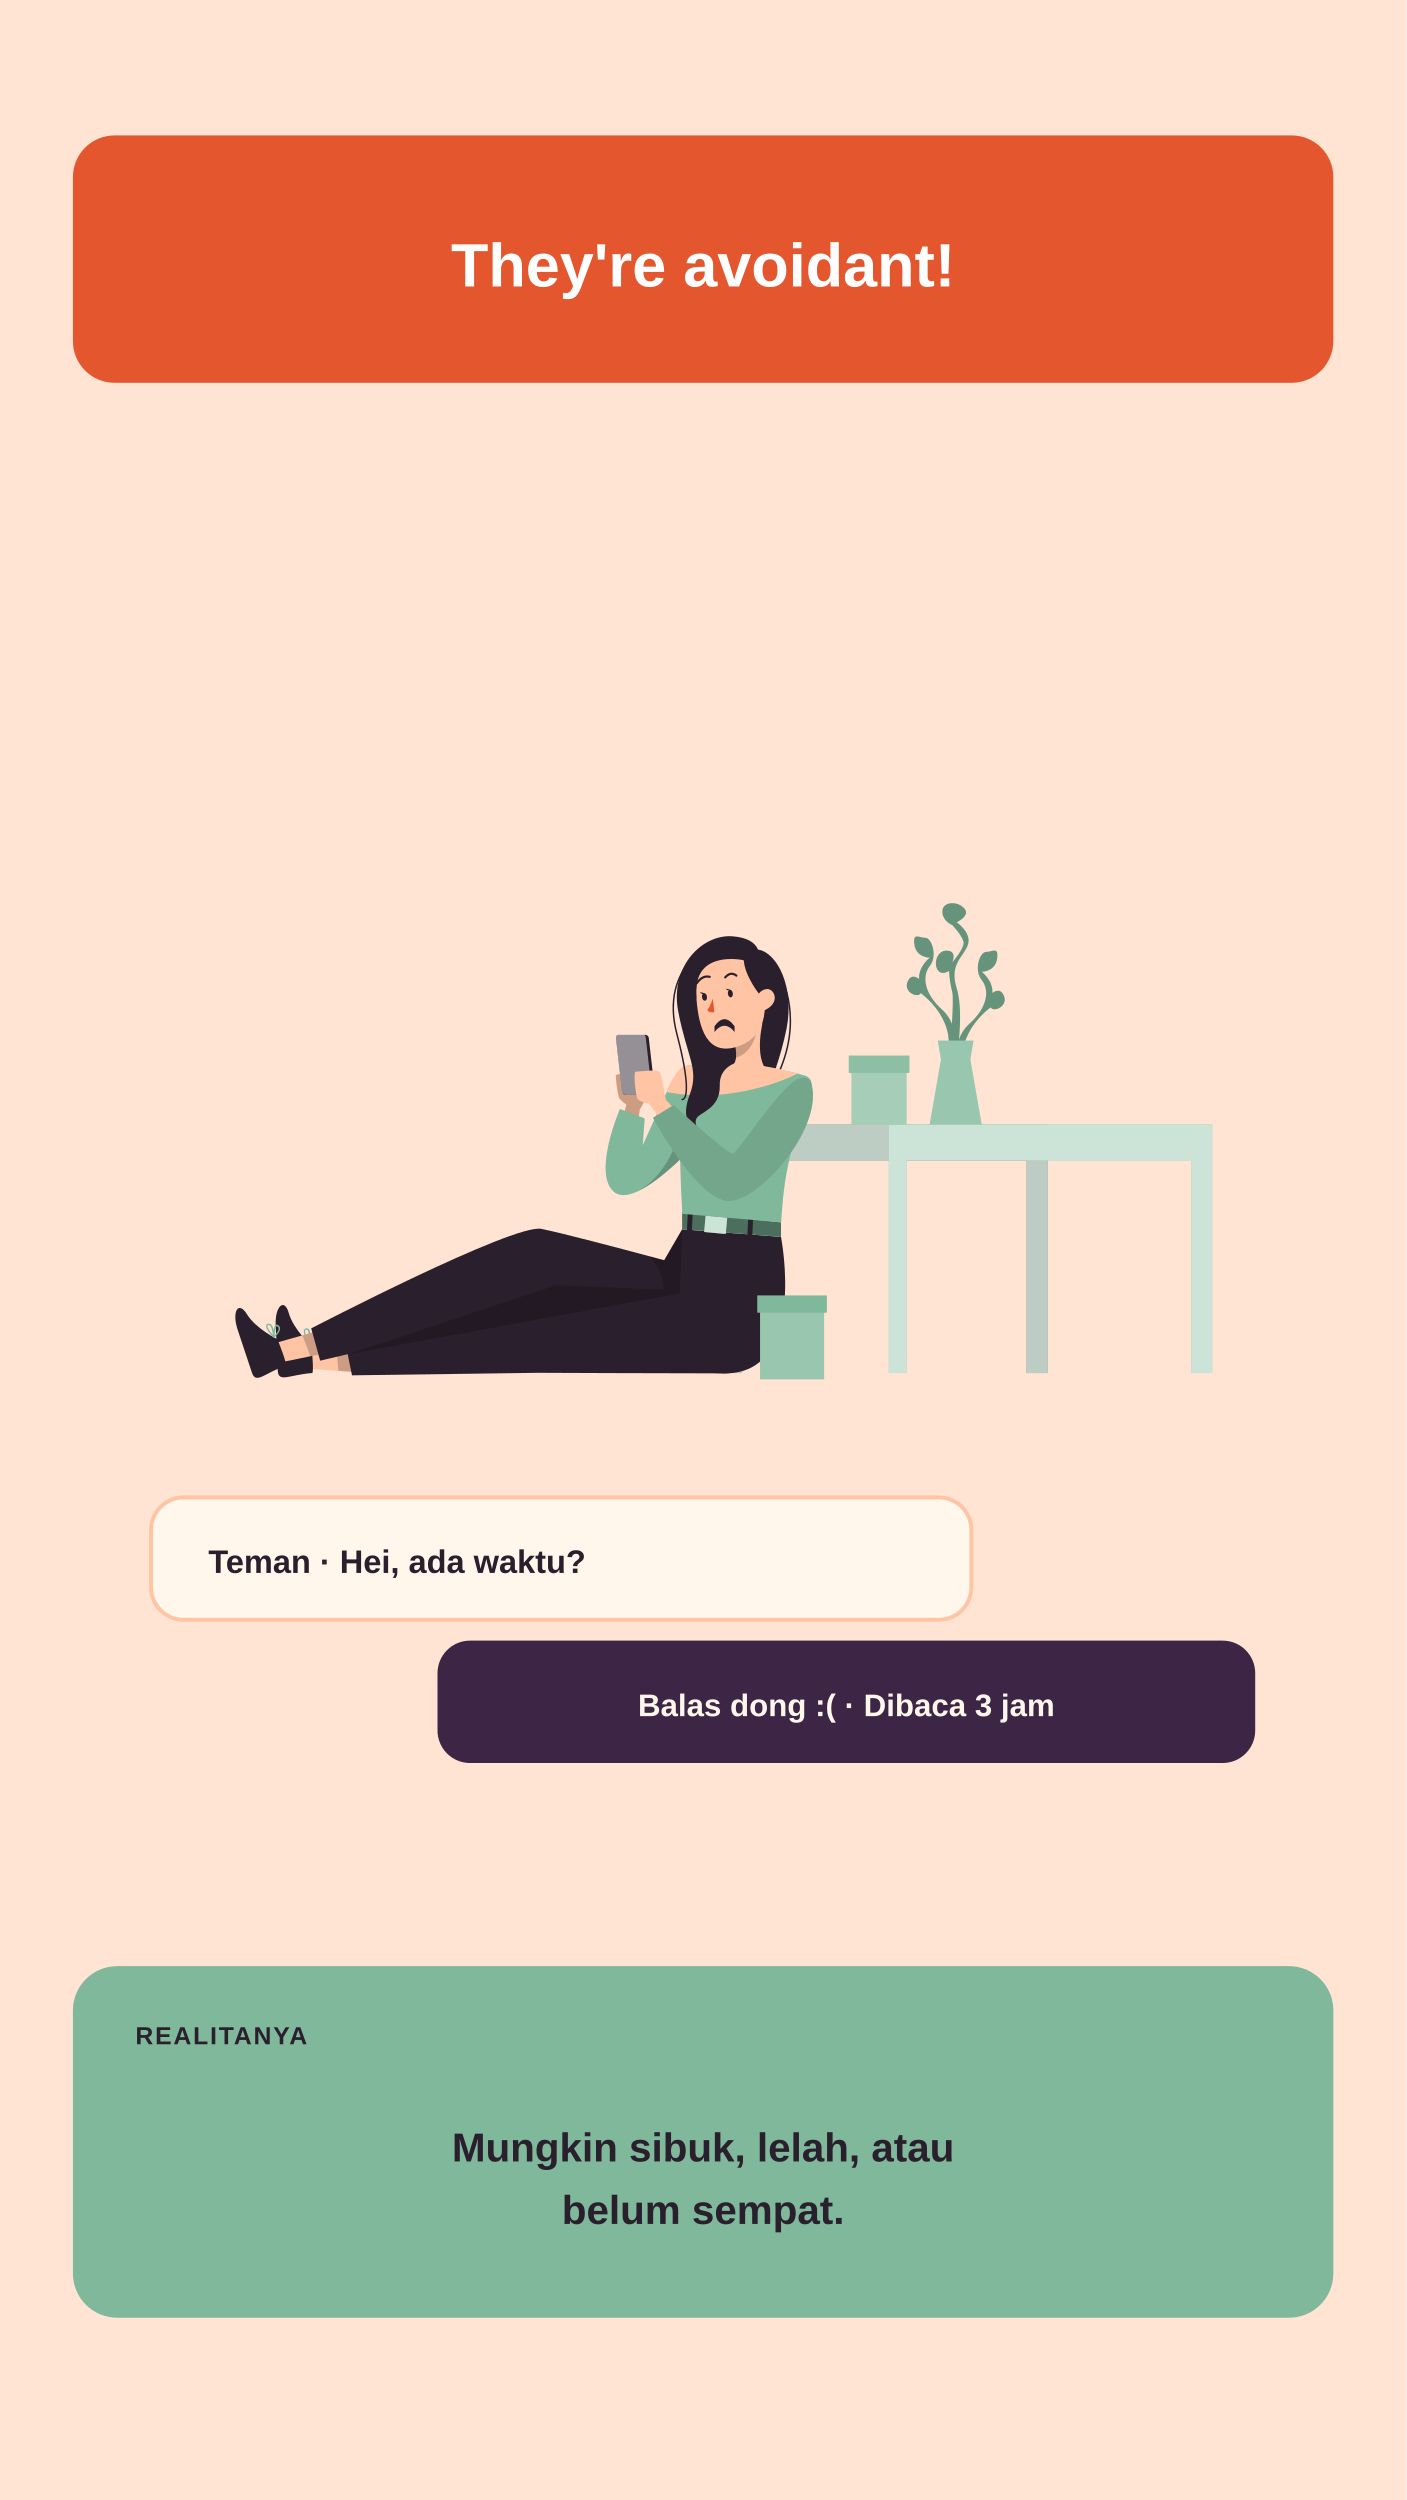
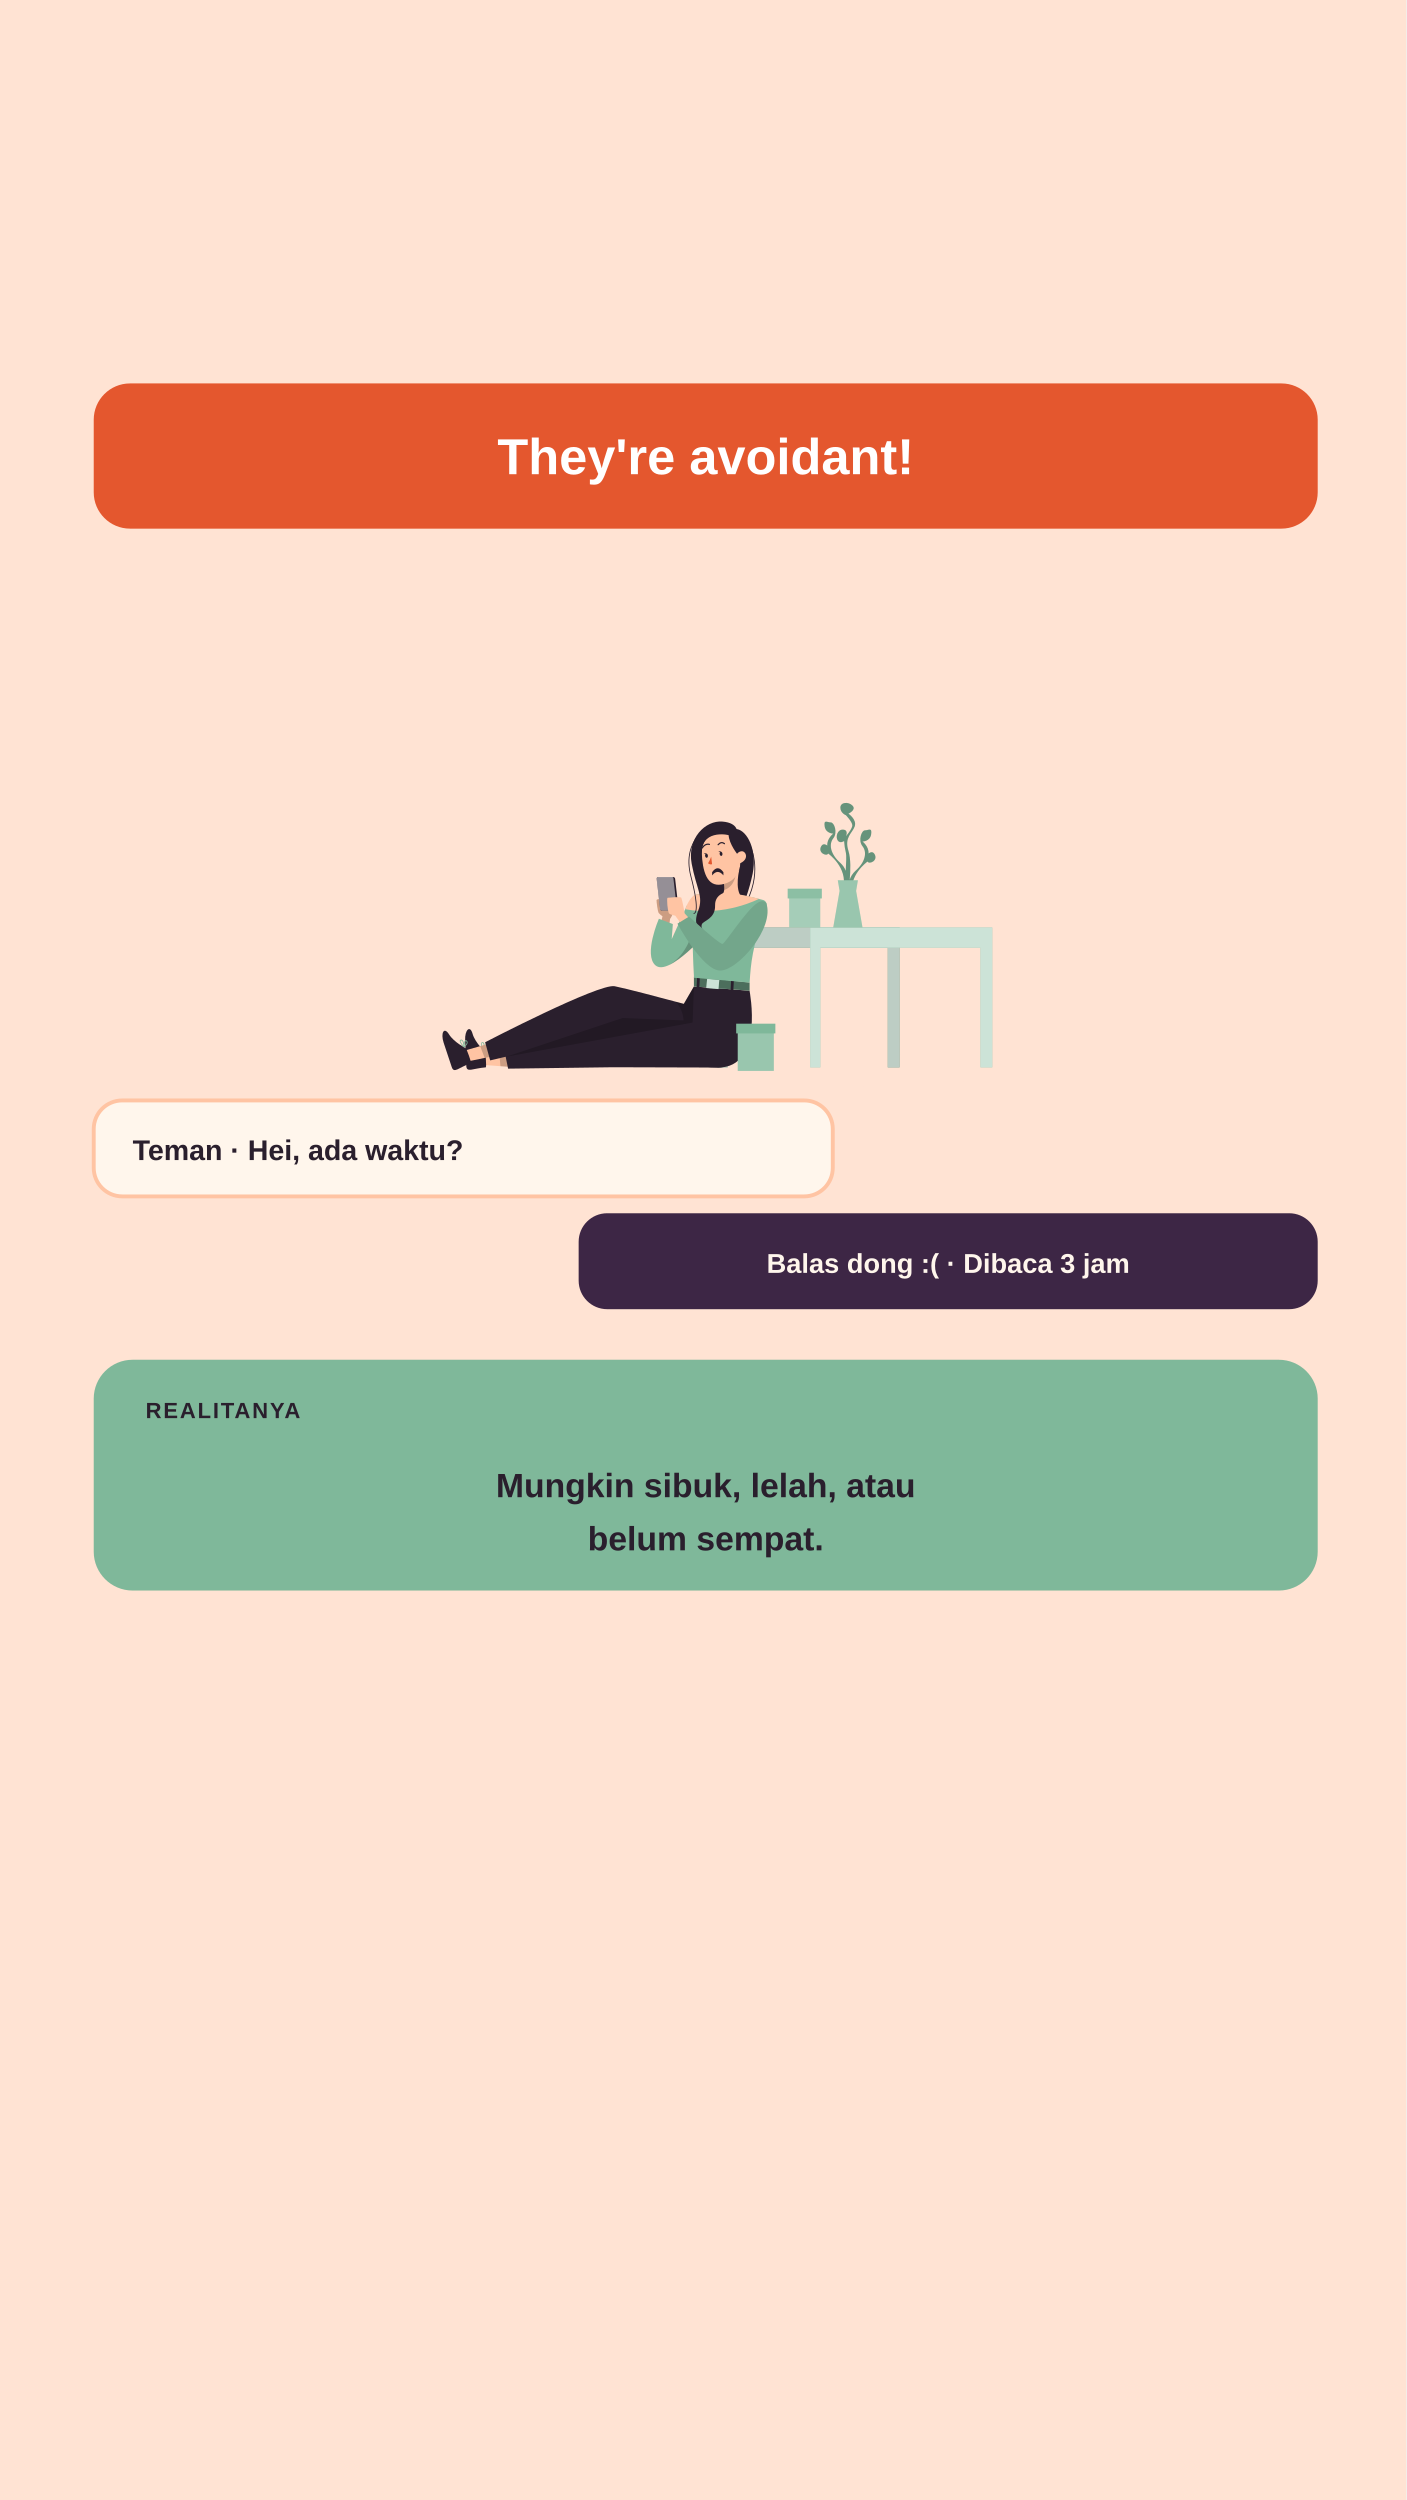
<svg xmlns="http://www.w3.org/2000/svg" width="1080" height="1920" viewBox="0 0 1080 1920" role="img" aria-labelledby="frame-title frame-desc" data-format="portrait-9x16" data-frame="03A">
  <rect x="0" y="0" width="1080" height="1920" fill="#FFE3D3" rx="0" id="scene-background" />
-   <svg x="-110" y="100" width="1300" height="1150" viewBox="0 0 500 500" preserveAspectRatio="xMidYMid meet" overflow="hidden" aria-label="Texting illustration, Storyset Rafiki">
-     <g id="stexting-freepik--Shadow--inject-2">
-       <ellipse id="stexting-freepik--path--inject-2" cx="250" cy="416.24" rx="193.89" ry="11.32" style="fill:#FFE3D3" />
+   <g id="short-video-safe-composition" transform="translate(4.27 13.66) scale(0.99578)">
+     <svg x="150" y="270" width="780" height="650" viewBox="0 0 500 500" preserveAspectRatio="xMidYMid meet" overflow="hidden" aria-label="Texting illustration, Storyset Rafiki">
+       <g id="stexting-freepik--Shadow--inject-2">
+         <ellipse id="stexting-freepik--path--inject-2" cx="250" cy="416.24" rx="193.89" ry="11.32" style="fill:#FFE3D3" />
+       </g>
+       <g id="stexting-freepik--Table--inject-2">
+         <polygon points="257 332 257 415 263 415 263 344 358 344 358 415 365 415 365 332 257 332" style="fill:#7FB89A" />
+         <polygon points="257 332 257 415 263 415 263 344 358 344 358 415 365 415 365 332 257 332" style="opacity:0.3;isolation:isolate" />
+         <polygon points="257 332 257 415 263 415 263 344 358 344 358 415 365 415 365 332 257 332" style="fill:#fff;opacity:0.6;isolation:isolate" />
+         <polygon points="312 332 312 415 318 415 318 344 413 344 413 415 420 415 420 332 312 332" style="fill:#7FB89A" />
+         <polygon points="312 332 312 415 318 415 318 344 413 344 413 415 420 415 420 332 312 332" style="fill:#fff;opacity:0.6;isolation:isolate" />
+         <path d="M350.12,288.4c-1.34-2.2-3.54-.28-3.54-.28.31-4.23-3.57-7.11-3.57-7.11s4.51,0,5.14-4.31-1.57-2.3-3.64-2.33-4.23,6-1.5,9.4,2,9.2-4.3,14.77a12.36,12.36,0,0,0-3.29,5.13c.48-5.12.75-12.34-.76-17.15-2.56-8.19,2.32-10.39,3.73-14.48s-3.73-7.56-3.73-7.56,4.83-2.2,2.47-4.72-7.24-2.18-7.24,1.12,3.31,4.55,3.31,4.55,3.78,3.93,3.78,6-3.78,6.45-3.78,6.45,1.73-3.77-1.73-3.93-4.57,4.4-3.15,6.45,3.78.31,3.78.31a39.44,39.44,0,0,0,1.08,7.08c.35,1.18.19,5.8-.11,10.6a12,12,0,0,0-3.07-4.55c-6.29-5.57-7-11.37-4.3-14.77s.57-9.43-1.5-9.4-4.27-2-3.64,2.33,5.14,4.31,5.14,4.31-3.88,2.88-3.57,7.11c0,0-2.2-1.92-3.54.28-2.39,3.94,3.15,6.38,4.08,4.44,0,0,11.74,8.31,8.91,20.27l.66,1c-.09,1-.14,1.55-.14,1.55l.92-.39,1,1.54a36,36,0,0,0,.27,5.2l2.8-4.15c-2.83-12,8.91-20.27,8.91-20.27C347,294.78,352.51,292.34,350.12,288.4Z" style="fill:#7FB89A" />
+         <path d="M350.12,288.4c-1.34-2.2-3.54-.28-3.54-.28.31-4.23-3.57-7.11-3.57-7.11s4.51,0,5.14-4.31-1.57-2.3-3.64-2.33-4.23,6-1.5,9.4,2,9.2-4.3,14.77a12.36,12.36,0,0,0-3.29,5.13c.48-5.12.75-12.34-.76-17.15-2.56-8.19,2.32-10.39,3.73-14.48s-3.73-7.56-3.73-7.56,4.83-2.2,2.47-4.72-7.24-2.18-7.24,1.12,3.31,4.55,3.31,4.55,3.78,3.93,3.78,6-3.78,6.45-3.78,6.45,1.73-3.77-1.73-3.93-4.57,4.4-3.15,6.45,3.78.31,3.78.31a39.44,39.44,0,0,0,1.08,7.08c.35,1.18.19,5.8-.11,10.6a12,12,0,0,0-3.07-4.55c-6.29-5.57-7-11.37-4.3-14.77s.57-9.43-1.5-9.4-4.27-2-3.64,2.33,5.14,4.31,5.14,4.31-3.88,2.88-3.57,7.11c0,0-2.2-1.92-3.54.28-2.39,3.94,3.15,6.38,4.08,4.44,0,0,11.74,8.31,8.91,20.27l.66,1c-.09,1-.14,1.55-.14,1.55l.92-.39,1,1.54a36,36,0,0,0,.27,5.2l2.8-4.15c-2.83-12,8.91-20.27,8.91-20.27C347,294.78,352.51,292.34,350.12,288.4Z" style="opacity:0.2;isolation:isolate" />
+         <polygon points="343.01 332 339.22 310.31 340.29 304 328.36 304 329.43 310.31 325.65 332 343.01 332" style="fill:#7FB89A" />
+         <polygon points="343.01 332 339.22 310.31 340.29 304 328.36 304 329.43 310.31 325.65 332 343.01 332" style="fill:#fff;opacity:0.2;isolation:isolate" />
+         <rect x="299.56" y="311.67" width="18.37" height="20.33" style="fill:#7FB89A" />
+         <rect x="299.56" y="311.67" width="18.37" height="20.33" style="fill:#fff;opacity:0.3;isolation:isolate" />
+         <rect x="298.63" y="309" width="20.25" height="5.77" style="fill:#7FB89A" />
+         <rect x="298.63" y="309" width="20.25" height="5.77" style="fill:#fff;opacity:0.1;isolation:isolate" />
+       </g>
+       <g id="stexting-freepik--character-2--inject-2">
+         <polygon points="118.63 406.86 118.94 413.62 128.4 414.3 137.08 414.91 138.02 406.83 127.76 406.84 118.63 406.86" style="fill:#FFC4A3" />
+         <path d="M119.44,415c.74-.05-.26-9.17-.26-9.17s-6-5.37-7.51-10.79-4.68-2.2-4.4,3.91.48,10.78.68,15.12S111.73,415.57,119.44,415Z" style="fill:#2A1F2D" />
+         <path d="M118.17,405H118s0,0,0,0,0,0,0-.07c-.31-.6-1.85-3.61-1.13-4.56a.89.89,0,0,1,1-.27,1,1,0,0,1,.64.47,3.74,3.74,0,0,1,.32,2c.36-.77.82-1.44,1.3-1.49.31,0,.58.16.79.57a1.36,1.36,0,0,1,.09,1.18c-.46,1.26-2.54,2.11-2.65,2.16Zm1.92-3h0c-.41,0-1.07,1.17-1.52,2.55a4.27,4.27,0,0,0,1.9-1.77.62.62,0,0,0-.06-.63A.33.33,0,0,0,120.09,402Zm-2.63-1.48a.3.3,0,0,0-.27.11c-.33.45.25,2.1.88,3.42.18-1,.34-2.61-.06-3.26a.54.54,0,0,0-.34-.24Z" style="fill:#7FB89A" />
+         <polygon points="127.55 406.85 128.21 414.31 136.99 414.92 137.97 406.83 127.55 406.85" style="opacity:0.2;isolation:isolate" />
+         <polygon points="107.61 404.85 109.75 411.26 119.04 409.35 127.56 407.57 126.26 399.54 116.39 402.35 107.61 404.85" style="fill:#FFC4A3" />
+         <path d="M110.62,412.5c.7-.25-2.75-8.76-2.75-8.76s-7.21-3.54-10.16-8.33-5.11-.84-3.18,5,3.41,10.24,4.78,14.37S103.34,415.11,110.62,412.5Z" style="fill:#2A1F2D" />
+         <path d="M106.6,403.13s0,0,0,0,0,0-.06,0a.14.14,0,0,1-.08-.05c-.47-.48-2.77-2.95-2.35-4.06a.87.87,0,0,1,.86-.52,1,1,0,0,1,.74.27,3.7,3.7,0,0,1,.86,1.88c.15-.83.4-1.6.85-1.78.29-.12.6,0,.92.33a1.39,1.39,0,0,1,.4,1.11c-.1,1.34-1.88,2.75-2,2.81H107V403h-.14S106.65,403.13,106.6,403.13Zm1-3.77h0c-.38.15-.64,1.62-.7,3.07a4.06,4.06,0,0,0,1.37-2.11,1,1,0,0,0-.27-.75C107.87,399.49,107.73,399.36,107.61,399.36ZM105,399h0c-.37,0-.42.16-.44.21-.2.52.81,1.95,1.78,3.05-.11-1.05-.38-2.61-1-3.12A.52.52,0,0,0,105,399Z" style="fill:#7FB89A" />
+         <polygon points="116.19 402.41 118.86 409.4 127.47 407.6 126.22 399.56 116.19 402.41" style="opacity:0.2;isolation:isolate" />
+         <path d="M257.37,415.11c-23.37,0-49.45-14.15-61-18.31a14.15,14.15,0,0,0-4.74-1.15c-5.07.24-42.57,8.91-60.28,13.06l-.08,0-9.14,2.16-3-10.78S186.67,365,196,366.86c7.08,1.42,27,6.72,36.24,9.19l4.76,1.28L243,367l33,2.53S285,415.11,257.37,415.11Z" style="fill:#2A1F2D" />
+         <path d="M130.11,402.88l2.65,12.88,62.24-.84s45.07.19,62.37.19.95-31.11.95-31.11Z" style="fill:#2A1F2D" />
+         <path d="M243,367l-.78,21.41-45.81,8.4-65,11.91,69.25-23,36.2,1.43a18.15,18.15,0,0,0-4.6-11.11l4.76,1.28Z" style="opacity:0.2;isolation:isolate" />
+         <polygon points="276 364.68 276 369.52 243 366.99 243 361.27 276 364.68" style="fill:#7FB89A" />
+         <polygon points="276 364.68 276 369.52 243 366.99 243 361.27 276 364.68" style="opacity:0.4;isolation:isolate" />
+         <rect x="264.89" y="362.69" width="1.64" height="8.35" transform="translate(512.37 746.8) rotate(-177.08)" style="fill:#2A1F2D" />
+         <rect x="250.56" y="362.76" width="7.24" height="5.49" transform="translate(474.74 752.23) rotate(-174.88)" style="fill:#7FB89A" />
+         <rect x="244.73" y="360.48" width="1.64" height="8.35" transform="translate(472.21 741.34) rotate(-177.08)" style="fill:#2A1F2D" />
+         <rect x="250.56" y="362.76" width="7.24" height="5.49" transform="translate(474.74 752.23) rotate(-174.88)" style="fill:#fff;opacity:0.6;isolation:isolate" />
+         <path d="M225.13,314.75s-4.2.25-4.29,1,.66,6.86,1.29,7.68a13,13,0,0,0,2.25,1.95L222,334.75l5.38,2.22,1.5-10.14s2.37-2.7,1.37-5.83S225.13,314.75,225.13,314.75Z" style="fill:#FFC4A3" />
+         <path d="M225.13,314.75s-4.2.25-4.29,1,.66,6.86,1.29,7.68a13,13,0,0,0,2.25,1.95L222,334.75l5.38,2.22,1.5-10.14s2.37-2.7,1.37-5.83S225.13,314.75,225.13,314.75Z" style="opacity:0.2;isolation:isolate" />
+         <path d="M276,282.83s8,14.26-1.53,33.56" style="fill:none;stroke:#2A1F2D;stroke-linecap:round;stroke-linejoin:round;stroke-width:0.5px" />
+         <path d="M250.48,324l-2.78,14.2-.83.9c-2.7,2.88-11.43,11.85-18.66,15.21-3.16,1.47-6,1.86-8,.19-7.27-6.25,2-27.67,2-27.67L230.5,330l-.67,8.93,9-19.93Z" style="fill:#7FB89A" />
+         <path d="M246.87,339.1c-2.7,2.88-11.43,11.85-18.66,15.21,11.11-6.31,14-20.14,14-20.14Z" style="opacity:0.2;isolation:isolate" />
+         <path d="M268.68,273.67c5.87,1.13,12,12.15,9.15,26.49a114.67,114.67,0,0,1-9.15,26.67L250.48,324S247,269.5,268.68,273.67Z" style="fill:#2A1F2D" />
+         <path d="M243.05,361.85l33,2.85c.78-12.27,1.57-20.18,8.83-42.05l1.1-3.28a2.87,2.87,0,0,0-1.93-3.68,99.71,99.71,0,0,0-10.8-2.43,105.51,105.51,0,0,0-14.82-1.56c-6.43-.05-13.8.67-13.8.67s-1,.25-1.71,7.06C242.31,325.82,241.72,338.6,243.05,361.85Z" style="fill:#7FB89A" />
+         <path d="M265.07,311.69A130,130,0,0,1,281.63,315s-20.41,10.72-43.82,6.17c0,0,2.94-8.39,6.82-8.83C251.23,311.62,260,311.16,265.07,311.69Z" style="fill:#FFC4A3" />
+         <path d="M268.62,276.28s1.37-6.28-8.71-7.11-21.08,9.92-18.24,25,7.12,19.28,3.88,27.79.4,10.83,3.34,12.17c0,0-2-1.84-1.19-4s8.09-3.19,7.86-11.18,9-8.32,9-8.32Z" style="fill:#2A1F2D" />
+         <path d="M271.73,314.47S269.28,318,261.15,319c0,0-4-2.65-2.32-5.87,0,0,1.76-.55,2.14-3.35a13.58,13.58,0,0,0-.75-5.83c-.09-.3-.2-.62-.31-.94l10.28-6.43S266.57,309.6,271.73,314.47Z" style="fill:#FFC4A3" />
+         <path d="M267.88,300.3s-.55,7.35-6.91,9.47a13.58,13.58,0,0,0-.75-5.83C264,302,267.88,300.3,267.88,300.3Z" style="opacity:0.2;isolation:isolate" />
+         <path d="M257.37,276.22c-8.4,1.43-10.34,6.39-9.48,15.16,1.08,10.95,4.79,18.23,14.9,14.12C276.53,299.93,271.32,273.84,257.37,276.22Z" style="fill:#FFC4A3" />
+         <path d="M253.24,290a18.07,18.07,0,0,1-1.85,3.9,2.35,2.35,0,0,0,2.38.57Z" style="fill:#E4572E" />
+         <path d="M258.27,288.41c.1.7.56,1.2,1,1.14s.75-.69.65-1.38-.56-1.2-1-1.13S258.17,287.72,258.27,288.41Z" style="fill:#2A1F2D" />
+         <path d="M259.12,287l-1.59-.37S258.46,287.83,259.12,287Z" style="fill:#2A1F2D" />
+         <path d="M249.63,289.53c.11.7.56,1.2,1,1.14s.76-.69.66-1.38-.56-1.2-1-1.13S249.53,288.84,249.63,289.53Z" style="fill:#2A1F2D" />
+         <path d="M250.48,288.16l-1.59-.37S249.83,289,250.48,288.16Z" style="fill:#2A1F2D" />
+         <path d="M257.36,282.9 Q259.2,280.8 261.1,282.3" style="fill:none;stroke:#2A1F2D;stroke-linecap:round;stroke-linejoin:round;stroke-width:0.725px" />
+         <path d="M247.9,284.8 Q249.8,282.1 252.2,282.7" style="fill:none;stroke:#2A1F2D;stroke-linecap:round;stroke-linejoin:round;stroke-width:0.725px" />
+         <path d="M253.8,299.2 Q257.1,294.5 260.5,299.2 L260.5,301.1 Q257.1,297.0 253.8,301.1 Z" style="fill:#2A1F2D" />
+         <path d="M256.38,297.31l.45.8c2.27-.63,3.77-1.38,4.29-2.26a3.21,3.21,0,0,0-.3-.82A11.55,11.55,0,0,1,256.38,297.31Z" style="fill:none" />
+         <path d="M257.57,300.16c2.4-.67,3.3-1.77,3.56-2.79a8.08,8.08,0,0,0-2.52,1.27A3.07,3.07,0,0,0,257.57,300.16Z" style="fill:none" />
+         <path d="M269,288.81s-5.11-6.23-5.42-11.66c0,0-17.81-4-15.75,13.08,0,0-4.19-14.73,10.2-17.53s17.93,18.34,11.55,25.91C269.55,298.61,272.14,292.72,269,288.81Z" style="fill:#2A1F2D" />
+         <path d="M267.9,290.82a3.75,3.75,0,0,1,3.39-4.05c2.66-.16,4.81,5-1.45,7.37C268.94,294.48,268.26,293.66,267.9,290.82Z" style="fill:#FFC4A3" />
+         <path d="M253.77,271s-18.51,8-12.56,30.67,1.79,22,1.79,22" style="fill:none;stroke:#2A1F2D;stroke-linecap:round;stroke-linejoin:round;stroke-width:0.5px" />
+         <path d="M233.9,321.08a.82.82,0,0,1-.83.92h-9.14a1.05,1.05,0,0,1-1-.92l-2.05-18a.93.93,0,0,1,.83-1h9.14a1.18,1.18,0,0,1,1,1Z" style="fill:#2A1F2D" />
+         <path d="M230.84,302.92l2.07,18.22a.69.69,0,0,1-.72.86h-7.75c-.52,0-1.47-.29-1.53-.8l-2.07-18.28c-.06-.51.83-.92,1.35-.92h7.75A.94.94,0,0,1,230.84,302.92Z" style="fill:#fff;opacity:0.5" />
+         <path d="M242.25,328.88l-4.71-5.21s-1.54-8.42-2-9.29-7.37,0-8.12,0,0,8.46.83,9.29,3.67,1.33,3.67,1.33l5.66,7.88Z" style="fill:#FFC4A3" />
+         <path d="M285.94,317.57c5.06,14.68-16.69,39.78-27.19,40s-25.5-27.8-25.5-27.8l6.87-4.25s17.45,16,19.79,16.25c1.32.14,14-19.95,20.72-24.31C284.38,315,285.94,317.57,285.94,317.57Z" style="fill:#7FB89A" />
+         <path d="M285.94,317.57c5.06,14.68-16.69,39.78-27.19,40s-25.5-27.8-25.5-27.8l6.87-4.25s17.45,16,19.79,16.25c1.32.14,14-19.95,20.72-24.31C284.38,315,285.94,317.57,285.94,317.57Z" style="opacity:0.1;isolation:isolate" />
+       </g>
+       <g id="stexting-freepik--Jar--inject-2">
+         <rect x="269.01" y="391.75" width="21.38" height="25.34" style="fill:#7FB89A" />
+         <rect x="269.01" y="391.75" width="21.38" height="25.34" style="fill:#fff;opacity:0.2;isolation:isolate" />
+         <rect x="268.07" y="389.08" width="23.25" height="5.77" style="fill:#7FB89A" />
+       </g>
+     </svg>
+     <rect x="68" y="835" width="570" height="74" fill="#FFF6EC" rx="22" stroke="#FFC4A3" stroke-width="3" />
+     <text x="98" y="881" fill="#2A1F2D" font-family="Arial, Helvetica, sans-serif" font-size="22" font-weight="600" text-anchor="start" letter-spacing="0">
+       <tspan x="98" dy="0">Teman · Hei, ada waktu?</tspan>
+     </text>
+     <rect x="442" y="922" width="570" height="74" fill="#3D2645" rx="22" />
+     <text x="727" y="968" fill="#FFF6EC" font-family="Arial, Helvetica, sans-serif" font-size="21" font-weight="700" text-anchor="middle" letter-spacing="0">
+       <tspan x="727" dy="0">Balas dong :( · Dibaca 3 jam</tspan>
+     </text>
+     <g id="wrong-label-bubble">
+       <rect x="68" y="282" width="944" height="112" fill="#E4572E" rx="28" />
+       <text x="540" y="352" fill="#FFFFFF" font-family="Arial, Helvetica, sans-serif" font-size="39" font-weight="700" text-anchor="middle" letter-spacing="0">
+         <tspan x="540" dy="0">They're avoidant!</tspan>
+       </text>
    </g>
-     <g id="stexting-freepik--Table--inject-2">
-       <polygon points="257 332 257 415 263 415 263 344 358 344 358 415 365 415 365 332 257 332" style="fill:#7FB89A" />
-       <polygon points="257 332 257 415 263 415 263 344 358 344 358 415 365 415 365 332 257 332" style="opacity:0.3;isolation:isolate" />
-       <polygon points="257 332 257 415 263 415 263 344 358 344 358 415 365 415 365 332 257 332" style="fill:#fff;opacity:0.6;isolation:isolate" />
-       <polygon points="312 332 312 415 318 415 318 344 413 344 413 415 420 415 420 332 312 332" style="fill:#7FB89A" />
-       <polygon points="312 332 312 415 318 415 318 344 413 344 413 415 420 415 420 332 312 332" style="fill:#fff;opacity:0.6;isolation:isolate" />
-       <path d="M350.12,288.4c-1.34-2.2-3.54-.28-3.54-.28.31-4.23-3.57-7.11-3.57-7.11s4.51,0,5.14-4.31-1.57-2.3-3.64-2.33-4.23,6-1.5,9.4,2,9.2-4.3,14.77a12.36,12.36,0,0,0-3.29,5.13c.48-5.12.75-12.34-.76-17.15-2.56-8.19,2.32-10.39,3.73-14.48s-3.73-7.56-3.73-7.56,4.83-2.2,2.47-4.72-7.24-2.18-7.24,1.12,3.31,4.55,3.31,4.55,3.78,3.93,3.78,6-3.78,6.45-3.78,6.45,1.73-3.77-1.73-3.93-4.57,4.4-3.15,6.45,3.78.31,3.78.31a39.44,39.44,0,0,0,1.08,7.08c.35,1.18.19,5.8-.11,10.6a12,12,0,0,0-3.07-4.55c-6.29-5.57-7-11.37-4.3-14.77s.57-9.43-1.5-9.4-4.27-2-3.64,2.33,5.14,4.31,5.14,4.31-3.88,2.88-3.57,7.11c0,0-2.2-1.92-3.54.28-2.39,3.94,3.15,6.38,4.08,4.44,0,0,11.74,8.31,8.91,20.27l.66,1c-.09,1-.14,1.55-.14,1.55l.92-.39,1,1.54a36,36,0,0,0,.27,5.2l2.8-4.15c-2.83-12,8.91-20.27,8.91-20.27C347,294.78,352.51,292.34,350.12,288.4Z" style="fill:#7FB89A" />
-       <path d="M350.12,288.4c-1.34-2.2-3.54-.28-3.54-.28.31-4.23-3.57-7.11-3.57-7.11s4.51,0,5.14-4.31-1.57-2.3-3.64-2.33-4.23,6-1.5,9.4,2,9.2-4.3,14.77a12.36,12.36,0,0,0-3.29,5.13c.48-5.12.75-12.34-.76-17.15-2.56-8.19,2.32-10.39,3.73-14.48s-3.73-7.56-3.73-7.56,4.83-2.2,2.47-4.72-7.24-2.18-7.24,1.12,3.31,4.55,3.31,4.55,3.78,3.93,3.78,6-3.78,6.45-3.78,6.45,1.73-3.77-1.73-3.93-4.57,4.4-3.15,6.45,3.78.31,3.78.31a39.44,39.44,0,0,0,1.08,7.08c.35,1.18.19,5.8-.11,10.6a12,12,0,0,0-3.07-4.55c-6.29-5.57-7-11.37-4.3-14.77s.57-9.43-1.5-9.4-4.27-2-3.64,2.33,5.14,4.31,5.14,4.31-3.88,2.88-3.57,7.11c0,0-2.2-1.92-3.54.28-2.39,3.94,3.15,6.38,4.08,4.44,0,0,11.74,8.31,8.91,20.27l.66,1c-.09,1-.14,1.55-.14,1.55l.92-.39,1,1.54a36,36,0,0,0,.27,5.2l2.8-4.15c-2.83-12,8.91-20.27,8.91-20.27C347,294.78,352.51,292.34,350.12,288.4Z" style="opacity:0.2;isolation:isolate" />
-       <polygon points="343.01 332 339.22 310.31 340.29 304 328.36 304 329.43 310.31 325.65 332 343.01 332" style="fill:#7FB89A" />
-       <polygon points="343.01 332 339.22 310.31 340.29 304 328.36 304 329.43 310.31 325.65 332 343.01 332" style="fill:#fff;opacity:0.2;isolation:isolate" />
-       <rect x="299.56" y="311.67" width="18.37" height="20.33" style="fill:#7FB89A" />
-       <rect x="299.56" y="311.67" width="18.37" height="20.33" style="fill:#fff;opacity:0.3;isolation:isolate" />
-       <rect x="298.63" y="309" width="20.25" height="5.77" style="fill:#7FB89A" />
-       <rect x="298.63" y="309" width="20.25" height="5.77" style="fill:#fff;opacity:0.1;isolation:isolate" />
+     <g id="sage-correction-card">
+       <rect x="68" y="1035" width="944" height="178" fill="#7FB89A" rx="30" />
+       <text x="108" y="1080" fill="#2A1F2D" font-family="Arial, Helvetica, sans-serif" font-size="17" font-weight="700" text-anchor="start" letter-spacing="1.4">
+         <tspan x="108" dy="0">REALITANYA</tspan>
+       </text>
+       <text x="540" y="1141" fill="#2A1F2D" font-family="Arial, Helvetica, sans-serif" font-size="26" font-weight="600" text-anchor="middle" letter-spacing="0">
+         <tspan x="540" dy="0">Mungkin sibuk, lelah, atau</tspan>
+       </text>
+       <text x="540" y="1182" fill="#2A1F2D" font-family="Arial, Helvetica, sans-serif" font-size="26" font-weight="600" text-anchor="middle" letter-spacing="0">
+         <tspan x="540" dy="0">belum sempat.</tspan>
+       </text>
    </g>
-     <g id="stexting-freepik--character-2--inject-2">
-       <polygon points="118.63 406.86 118.94 413.62 128.4 414.3 137.08 414.91 138.02 406.83 127.76 406.84 118.63 406.86" style="fill:#FFC4A3" />
-       <path d="M119.44,415c.74-.05-.26-9.17-.26-9.17s-6-5.37-7.51-10.79-4.68-2.2-4.4,3.91.48,10.78.68,15.12S111.73,415.57,119.44,415Z" style="fill:#2A1F2D" />
-       <path d="M118.17,405H118s0,0,0,0,0,0,0-.07c-.31-.6-1.85-3.61-1.13-4.56a.89.89,0,0,1,1-.27,1,1,0,0,1,.64.47,3.74,3.74,0,0,1,.32,2c.36-.77.82-1.44,1.3-1.49.31,0,.58.16.79.57a1.36,1.36,0,0,1,.09,1.18c-.46,1.26-2.54,2.11-2.65,2.16Zm1.92-3h0c-.41,0-1.07,1.17-1.52,2.55a4.27,4.27,0,0,0,1.9-1.77.62.62,0,0,0-.06-.63A.33.33,0,0,0,120.09,402Zm-2.63-1.48a.3.3,0,0,0-.27.11c-.33.45.25,2.1.88,3.42.18-1,.34-2.61-.06-3.26a.54.54,0,0,0-.34-.24Z" style="fill:#7FB89A" />
-       <polygon points="127.55 406.85 128.21 414.31 136.99 414.92 137.97 406.83 127.55 406.85" style="opacity:0.2;isolation:isolate" />
-       <polygon points="107.61 404.85 109.75 411.26 119.04 409.35 127.56 407.57 126.26 399.54 116.39 402.35 107.61 404.85" style="fill:#FFC4A3" />
-       <path d="M110.62,412.5c.7-.25-2.75-8.76-2.75-8.76s-7.21-3.54-10.16-8.33-5.11-.84-3.18,5,3.41,10.24,4.78,14.37S103.34,415.11,110.62,412.5Z" style="fill:#2A1F2D" />
-       <path d="M106.6,403.13s0,0,0,0,0,0-.06,0a.14.14,0,0,1-.08-.05c-.47-.48-2.77-2.95-2.35-4.06a.87.87,0,0,1,.86-.52,1,1,0,0,1,.74.27,3.7,3.7,0,0,1,.86,1.88c.15-.83.4-1.6.85-1.78.29-.12.6,0,.92.33a1.39,1.39,0,0,1,.4,1.11c-.1,1.34-1.88,2.75-2,2.81H107V403h-.14S106.65,403.13,106.6,403.13Zm1-3.77h0c-.38.15-.64,1.62-.7,3.07a4.06,4.06,0,0,0,1.37-2.11,1,1,0,0,0-.27-.75C107.87,399.49,107.73,399.36,107.61,399.36ZM105,399h0c-.37,0-.42.16-.44.21-.2.52.81,1.95,1.78,3.05-.11-1.05-.38-2.61-1-3.12A.52.52,0,0,0,105,399Z" style="fill:#7FB89A" />
-       <polygon points="116.19 402.41 118.86 409.4 127.47 407.6 126.22 399.56 116.19 402.41" style="opacity:0.2;isolation:isolate" />
-       <path d="M257.37,415.11c-23.37,0-49.45-14.15-61-18.31a14.15,14.15,0,0,0-4.74-1.15c-5.07.24-42.57,8.91-60.28,13.06l-.08,0-9.14,2.16-3-10.78S186.67,365,196,366.86c7.08,1.42,27,6.72,36.24,9.19l4.76,1.28L243,367l33,2.53S285,415.11,257.37,415.11Z" style="fill:#2A1F2D" />
-       <path d="M130.11,402.88l2.65,12.88,62.24-.84s45.07.19,62.37.19.95-31.11.95-31.11Z" style="fill:#2A1F2D" />
-       <path d="M243,367l-.78,21.41-45.81,8.4-65,11.91,69.25-23,36.2,1.43a18.15,18.15,0,0,0-4.6-11.11l4.76,1.28Z" style="opacity:0.2;isolation:isolate" />
-       <polygon points="276 364.68 276 369.52 243 366.99 243 361.27 276 364.68" style="fill:#7FB89A" />
-       <polygon points="276 364.68 276 369.52 243 366.99 243 361.27 276 364.68" style="opacity:0.4;isolation:isolate" />
-       <rect x="264.89" y="362.69" width="1.64" height="8.35" transform="translate(512.37 746.8) rotate(-177.08)" style="fill:#2A1F2D" />
-       <rect x="250.56" y="362.76" width="7.24" height="5.49" transform="translate(474.74 752.23) rotate(-174.88)" style="fill:#7FB89A" />
-       <rect x="244.73" y="360.48" width="1.64" height="8.35" transform="translate(472.21 741.34) rotate(-177.08)" style="fill:#2A1F2D" />
-       <rect x="250.56" y="362.76" width="7.24" height="5.49" transform="translate(474.74 752.23) rotate(-174.88)" style="fill:#fff;opacity:0.6;isolation:isolate" />
-       <path d="M225.13,314.75s-4.2.25-4.29,1,.66,6.86,1.29,7.68a13,13,0,0,0,2.25,1.95L222,334.75l5.38,2.22,1.5-10.14s2.37-2.7,1.37-5.83S225.13,314.75,225.13,314.75Z" style="fill:#FFC4A3" />
-       <path d="M225.13,314.75s-4.2.25-4.29,1,.66,6.86,1.29,7.68a13,13,0,0,0,2.25,1.95L222,334.75l5.38,2.22,1.5-10.14s2.37-2.7,1.37-5.83S225.13,314.75,225.13,314.75Z" style="opacity:0.2;isolation:isolate" />
-       <path d="M276,282.83s8,14.26-1.53,33.56" style="fill:none;stroke:#2A1F2D;stroke-linecap:round;stroke-linejoin:round;stroke-width:0.5px" />
-       <path d="M250.48,324l-2.78,14.2-.83.9c-2.7,2.88-11.43,11.85-18.66,15.21-3.16,1.47-6,1.86-8,.19-7.27-6.25,2-27.67,2-27.67L230.5,330l-.67,8.93,9-19.93Z" style="fill:#7FB89A" />
-       <path d="M246.87,339.1c-2.7,2.88-11.43,11.85-18.66,15.21,11.11-6.31,14-20.14,14-20.14Z" style="opacity:0.2;isolation:isolate" />
-       <path d="M268.68,273.67c5.87,1.13,12,12.15,9.15,26.49a114.67,114.67,0,0,1-9.15,26.67L250.48,324S247,269.5,268.68,273.67Z" style="fill:#2A1F2D" />
-       <path d="M243.05,361.85l33,2.85c.78-12.27,1.57-20.18,8.83-42.05l1.1-3.28a2.87,2.87,0,0,0-1.93-3.68,99.71,99.71,0,0,0-10.8-2.43,105.51,105.51,0,0,0-14.82-1.56c-6.43-.05-13.8.67-13.8.67s-1,.25-1.71,7.06C242.31,325.82,241.72,338.6,243.05,361.85Z" style="fill:#7FB89A" />
-       <path d="M265.07,311.69A130,130,0,0,1,281.63,315s-20.41,10.72-43.82,6.17c0,0,2.94-8.39,6.82-8.83C251.23,311.62,260,311.16,265.07,311.69Z" style="fill:#FFC4A3" />
-       <path d="M268.62,276.28s1.37-6.28-8.71-7.11-21.08,9.92-18.24,25,7.12,19.28,3.88,27.79.4,10.83,3.34,12.17c0,0-2-1.84-1.19-4s8.09-3.19,7.86-11.18,9-8.32,9-8.32Z" style="fill:#2A1F2D" />
-       <path d="M271.73,314.47S269.28,318,261.15,319c0,0-4-2.65-2.32-5.87,0,0,1.76-.55,2.14-3.35a13.58,13.58,0,0,0-.75-5.83c-.09-.3-.2-.62-.31-.94l10.28-6.43S266.57,309.6,271.73,314.47Z" style="fill:#FFC4A3" />
-       <path d="M267.88,300.3s-.55,7.35-6.91,9.47a13.58,13.58,0,0,0-.75-5.83C264,302,267.88,300.3,267.88,300.3Z" style="opacity:0.2;isolation:isolate" />
-       <path d="M257.37,276.22c-8.4,1.43-10.34,6.39-9.48,15.16,1.08,10.95,4.79,18.23,14.9,14.12C276.53,299.93,271.32,273.84,257.37,276.22Z" style="fill:#FFC4A3" />
-       <path d="M253.24,290a18.07,18.07,0,0,1-1.85,3.9,2.35,2.35,0,0,0,2.38.57Z" style="fill:#E4572E" />
-       <path d="M258.27,288.41c.1.7.56,1.2,1,1.14s.75-.69.65-1.38-.56-1.2-1-1.13S258.17,287.72,258.27,288.41Z" style="fill:#2A1F2D" />
-       <path d="M259.12,287l-1.59-.37S258.46,287.83,259.12,287Z" style="fill:#2A1F2D" />
-       <path d="M249.63,289.53c.11.7.56,1.2,1,1.14s.76-.69.66-1.38-.56-1.2-1-1.13S249.53,288.84,249.63,289.53Z" style="fill:#2A1F2D" />
-       <path d="M250.48,288.16l-1.59-.37S249.83,289,250.48,288.16Z" style="fill:#2A1F2D" />
-       <path d="M257.36,282.9 Q259.2,280.8 261.1,282.3" style="fill:none;stroke:#2A1F2D;stroke-linecap:round;stroke-linejoin:round;stroke-width:0.725px" />
-       <path d="M247.9,284.8 Q249.8,282.1 252.2,282.7" style="fill:none;stroke:#2A1F2D;stroke-linecap:round;stroke-linejoin:round;stroke-width:0.725px" />
-       <path d="M253.8,299.2 Q257.1,294.5 260.5,299.2 L260.5,301.1 Q257.1,297.0 253.8,301.1 Z" style="fill:#2A1F2D" />
-       <path d="M256.38,297.31l.45.8c2.27-.63,3.77-1.38,4.29-2.26a3.21,3.21,0,0,0-.3-.82A11.55,11.55,0,0,1,256.38,297.31Z" style="fill:none" />
-       <path d="M257.57,300.16c2.4-.67,3.3-1.77,3.56-2.79a8.08,8.08,0,0,0-2.52,1.27A3.07,3.07,0,0,0,257.57,300.16Z" style="fill:none" />
-       <path d="M269,288.81s-5.11-6.23-5.42-11.66c0,0-17.81-4-15.75,13.08,0,0-4.19-14.73,10.2-17.53s17.93,18.34,11.55,25.91C269.55,298.61,272.14,292.72,269,288.81Z" style="fill:#2A1F2D" />
-       <path d="M267.9,290.82a3.75,3.75,0,0,1,3.39-4.05c2.66-.16,4.81,5-1.45,7.37C268.94,294.48,268.26,293.66,267.9,290.82Z" style="fill:#FFC4A3" />
-       <path d="M253.77,271s-18.51,8-12.56,30.67,1.79,22,1.79,22" style="fill:none;stroke:#2A1F2D;stroke-linecap:round;stroke-linejoin:round;stroke-width:0.5px" />
-       <path d="M233.9,321.08a.82.82,0,0,1-.83.92h-9.14a1.05,1.05,0,0,1-1-.92l-2.05-18a.93.93,0,0,1,.83-1h9.14a1.18,1.18,0,0,1,1,1Z" style="fill:#2A1F2D" />
-       <path d="M230.84,302.92l2.07,18.22a.69.69,0,0,1-.72.86h-7.75c-.52,0-1.47-.29-1.53-.8l-2.07-18.28c-.06-.51.83-.92,1.35-.92h7.75A.94.94,0,0,1,230.84,302.92Z" style="fill:#fff;opacity:0.5" />
-       <path d="M242.25,328.88l-4.71-5.21s-1.54-8.42-2-9.29-7.37,0-8.12,0,0,8.46.83,9.29,3.67,1.33,3.67,1.33l5.66,7.88Z" style="fill:#FFC4A3" />
-       <path d="M285.94,317.57c5.06,14.68-16.69,39.78-27.19,40s-25.5-27.8-25.5-27.8l6.87-4.25s17.45,16,19.79,16.25c1.32.14,14-19.95,20.72-24.31C284.38,315,285.94,317.57,285.94,317.57Z" style="fill:#7FB89A" />
-       <path d="M285.94,317.57c5.06,14.68-16.69,39.78-27.19,40s-25.5-27.8-25.5-27.8l6.87-4.25s17.45,16,19.79,16.25c1.32.14,14-19.95,20.72-24.31C284.38,315,285.94,317.57,285.94,317.57Z" style="opacity:0.1;isolation:isolate" />
-     </g>
-     <g id="stexting-freepik--Jar--inject-2">
-       <rect x="269.01" y="391.75" width="21.38" height="25.34" style="fill:#7FB89A" />
-       <rect x="269.01" y="391.75" width="21.38" height="25.34" style="fill:#fff;opacity:0.2;isolation:isolate" />
-       <rect x="268.07" y="389.08" width="23.25" height="5.77" style="fill:#7FB89A" />
-     </g>
-   </svg>
-   <rect x="116" y="1150" width="630" height="94" fill="#FFF6EC" rx="25" stroke="#FFC4A3" stroke-width="3" />
-   <text x="160" y="1208" fill="#2A1F2D" font-family="Arial, Helvetica, sans-serif" font-size="25" font-weight="600" text-anchor="start" letter-spacing="0">
-     <tspan x="160" dy="0">Teman · Hei, ada waktu?</tspan>
-   </text>
-   <rect x="336" y="1260" width="628" height="94" fill="#3D2645" rx="25" />
-   <text x="650" y="1318" fill="#FFF6EC" font-family="Arial, Helvetica, sans-serif" font-size="24" font-weight="700" text-anchor="middle" letter-spacing="0">
-     <tspan x="650" dy="0">Balas dong :( · Dibaca 3 jam</tspan>
-   </text>
-   <g id="wrong-label-bubble">
-     <rect x="56" y="104" width="968" height="190" fill="#E4572E" rx="32" />
-     <text x="540" y="220" fill="#FFFFFF" font-family="Arial, Helvetica, sans-serif" font-size="47" font-weight="700" text-anchor="middle" letter-spacing="0">
-       <tspan x="540" dy="0">They're avoidant!</tspan>
-     </text>
-   </g>
-   <g id="sage-correction-card">
-     <rect x="56" y="1510" width="968" height="270" fill="#7FB89A" rx="34" />
-     <text x="104" y="1570" fill="#2A1F2D" font-family="Arial, Helvetica, sans-serif" font-size="19" font-weight="700" text-anchor="start" letter-spacing="1.4">
-       <tspan x="104" dy="0">REALITANYA</tspan>
-     </text>
-     <text x="540" y="1660" fill="#2A1F2D" font-family="Arial, Helvetica, sans-serif" font-size="31" font-weight="600" text-anchor="middle" letter-spacing="0">
-       <tspan x="540" dy="0">Mungkin sibuk, lelah, atau</tspan>
-     </text>
-     <text x="540" y="1708" fill="#2A1F2D" font-family="Arial, Helvetica, sans-serif" font-size="31" font-weight="600" text-anchor="middle" letter-spacing="0">
-       <tspan x="540" dy="0">belum sempat.</tspan>
-     </text>
  </g>
</svg>
